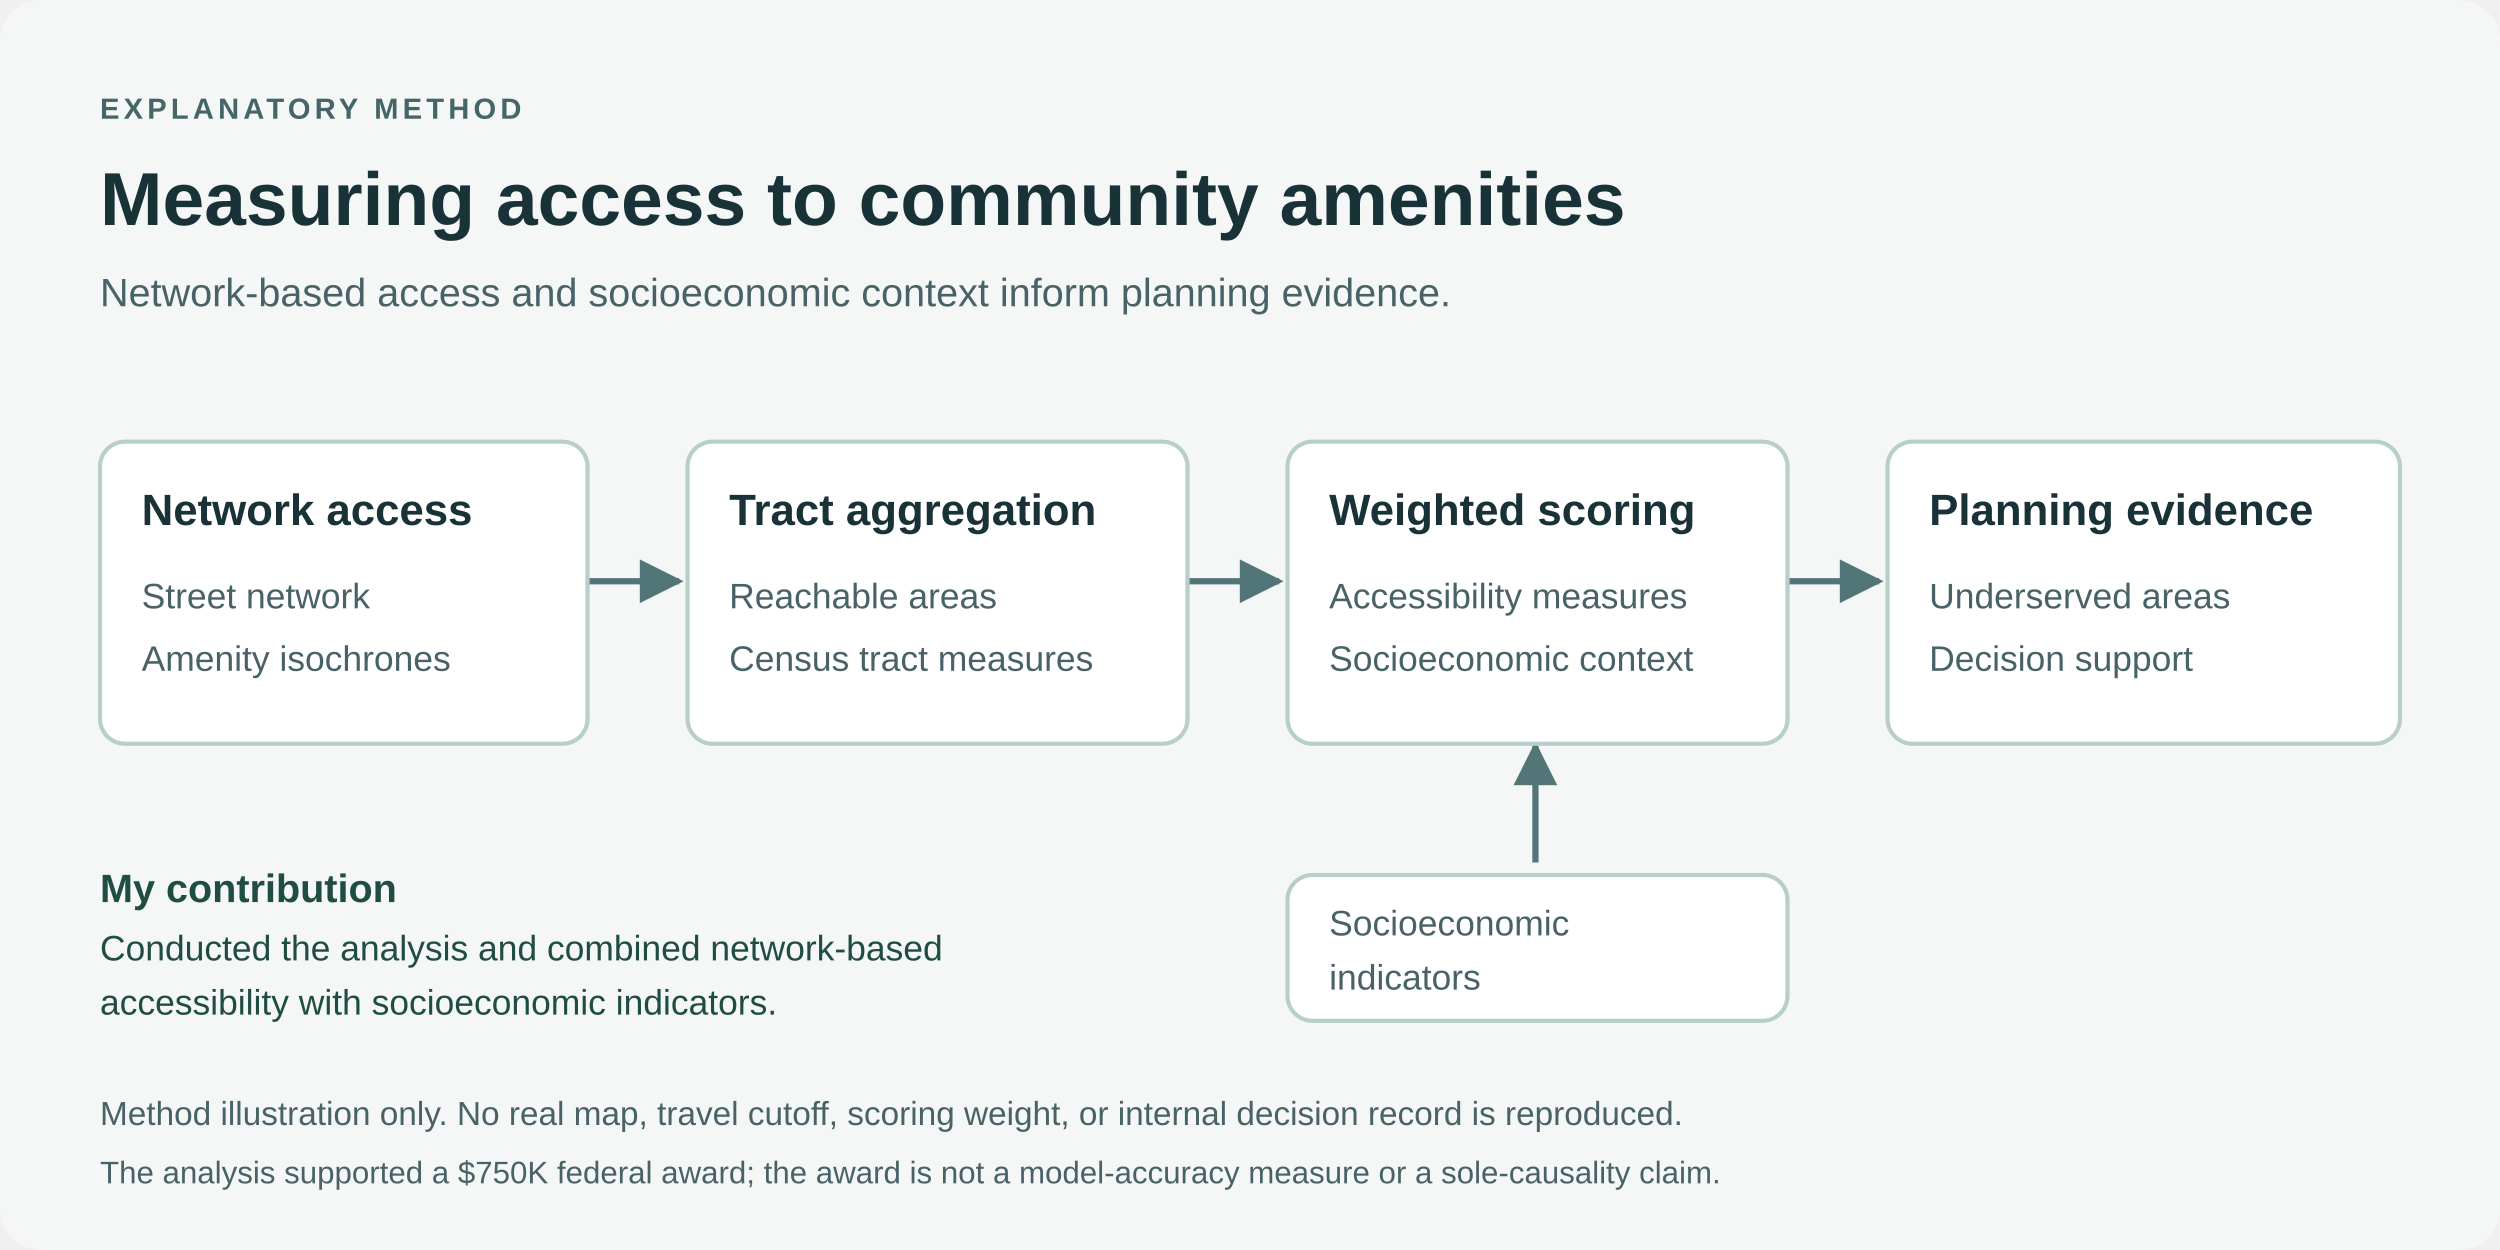
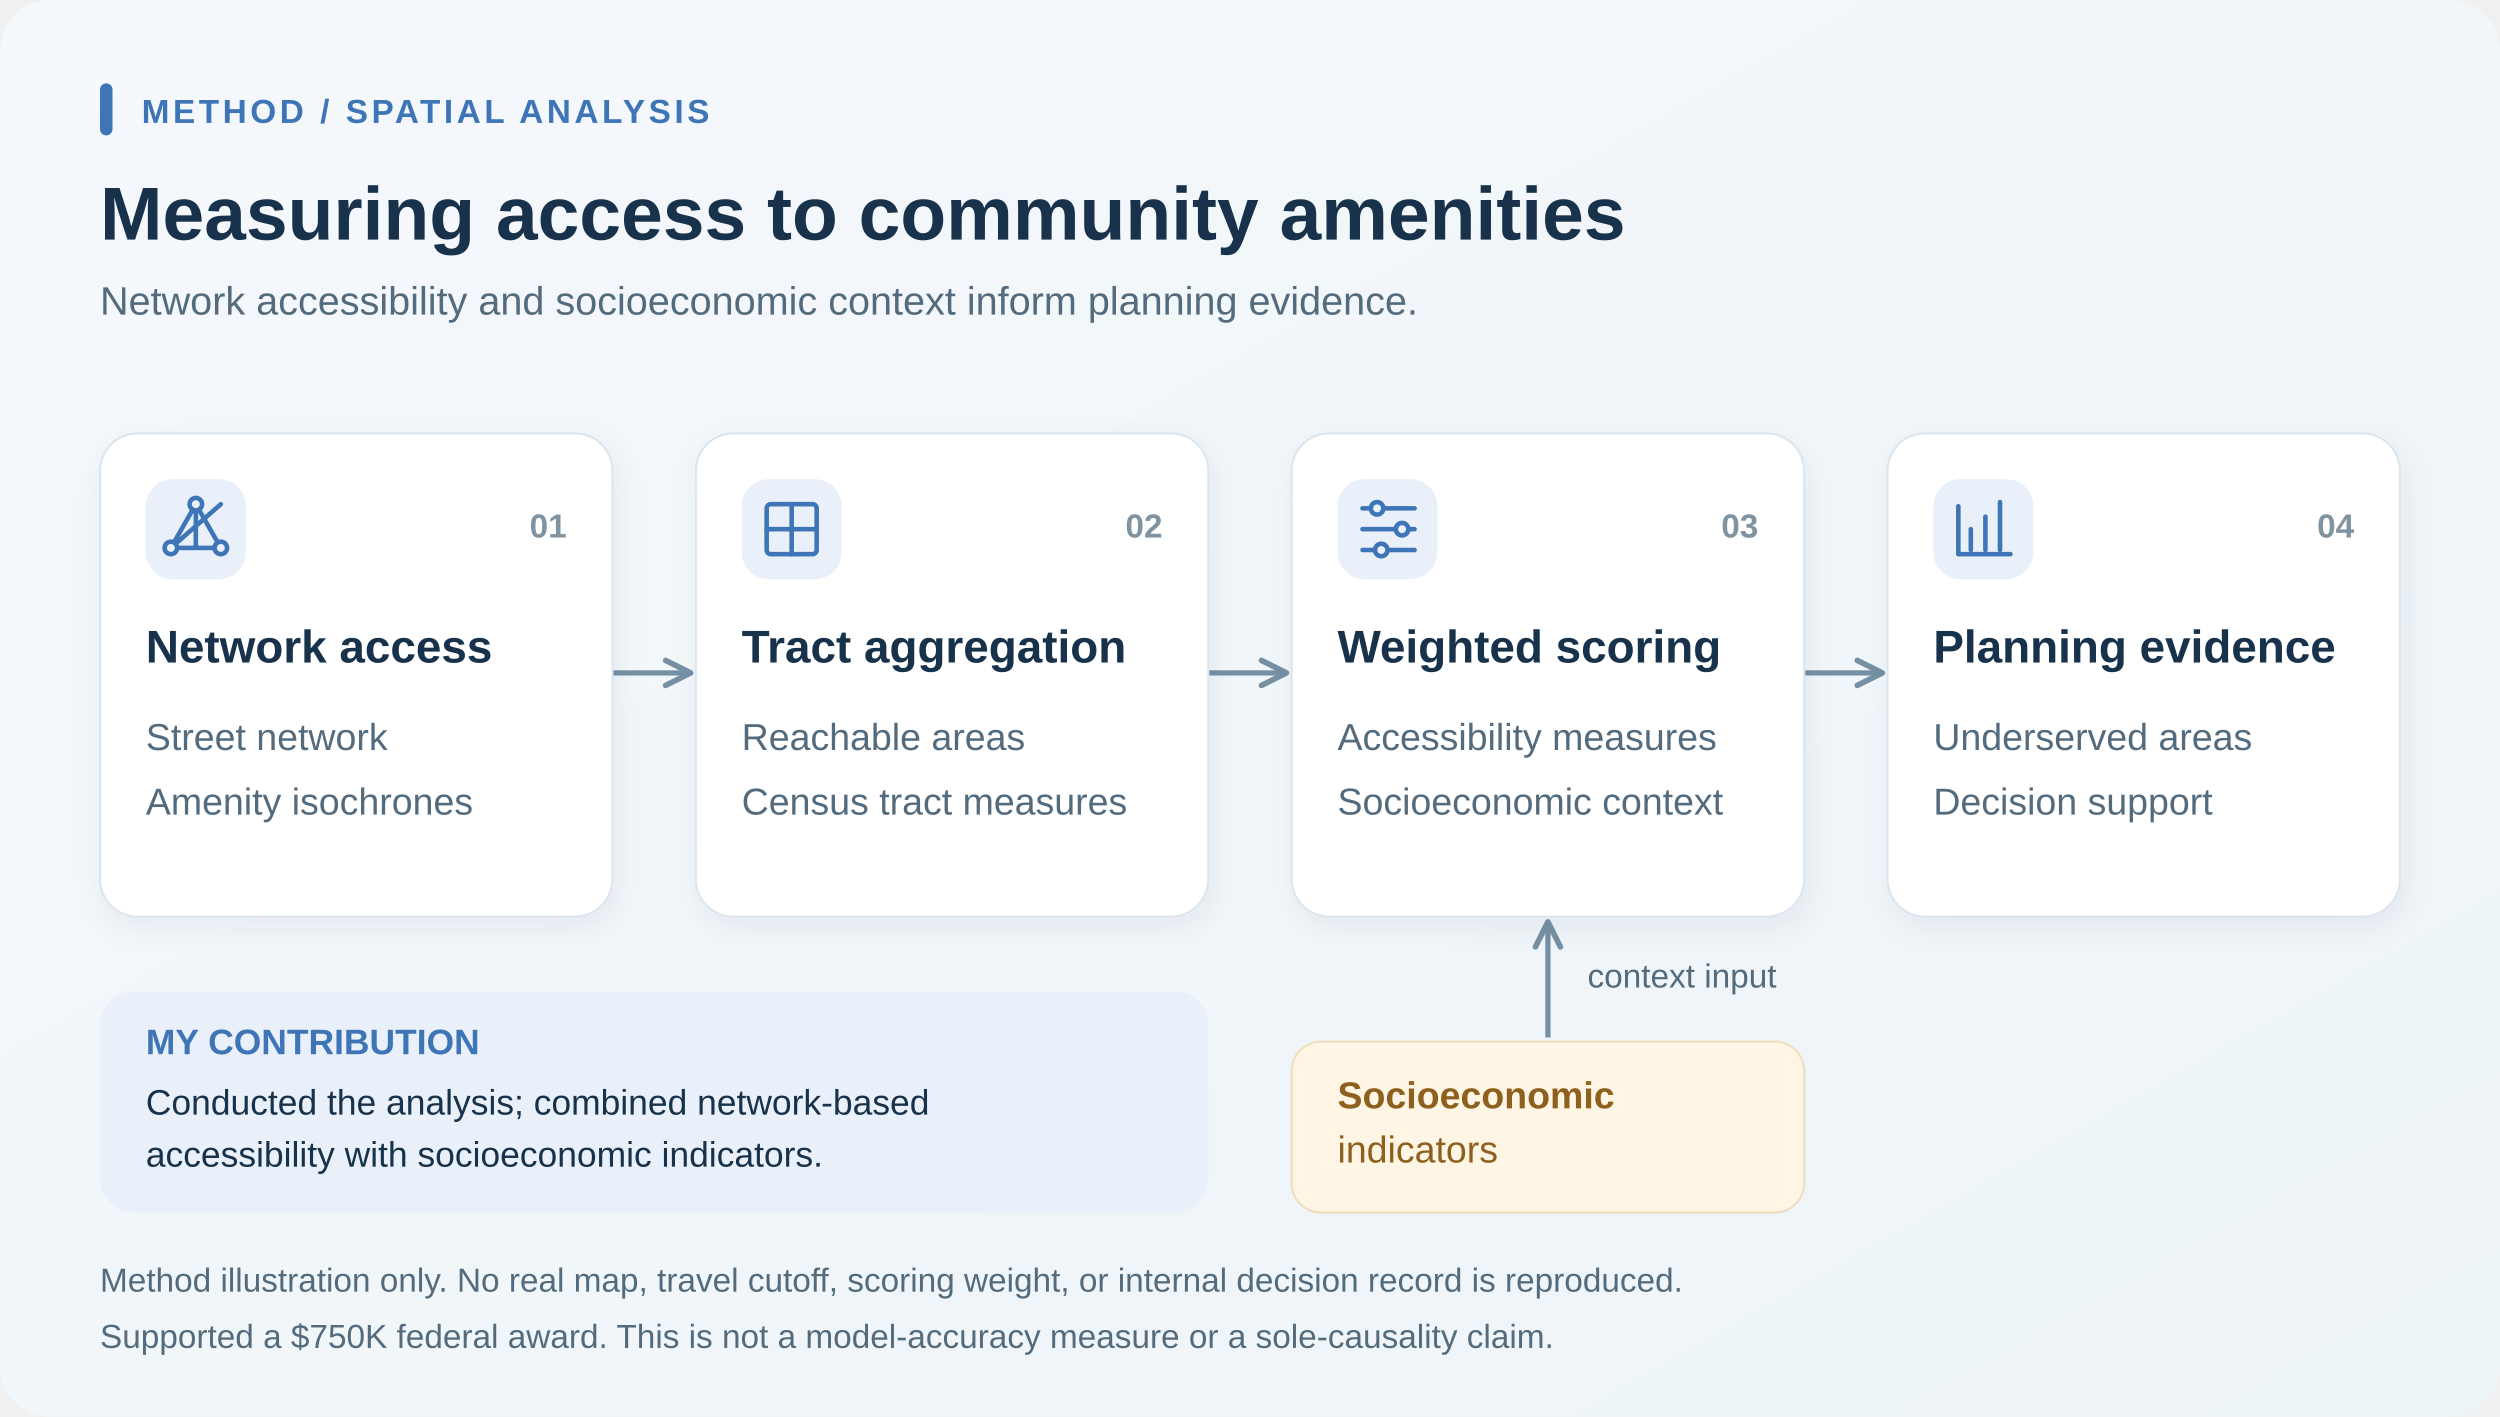
- <svg xmlns="http://www.w3.org/2000/svg" width="1200" height="600" viewBox="0 0 1200 600" role="img" aria-labelledby="title desc">
+ <svg xmlns="http://www.w3.org/2000/svg" width="1200" height="680" viewBox="0 0 1200 680" role="img" aria-labelledby="title desc">
  <defs>
-     <marker id="arrow" viewBox="0 0 10 10" refX="9" refY="5" markerWidth="7" markerHeight="7" orient="auto-start-reverse">
-       <path d="M0 0 10 5 0 10Z" fill="#527678" />
+     <linearGradient id="wash" x2="1" y2="1">
+       <stop stop-color="#f5f8fc" />
+       <stop offset="1" stop-color="#edf4f7" />
+     </linearGradient>
+     <filter id="shadow" x="-10%" y="-10%" width="120%" height="130%">
+       <feDropShadow dy="5" stdDeviation="7" flood-color="#17324a" flood-opacity=".055" />
+     </filter>
+     <marker id="arrow" viewBox="0 0 10 10" refX="8" refY="5" markerWidth="6" markerHeight="6" orient="auto">
+       <path d="M1 1 9 5 1 9" fill="none" stroke="#7590a4" stroke-width="1.8" stroke-linecap="round" stroke-linejoin="round" />
    </marker>
  </defs>
-   <rect width="1200" height="600" rx="20" fill="#f4f7f6" />
+   <rect width="1200" height="680" rx="24" fill="url(#wash)" />
  <g font-family="Arial, Helvetica, sans-serif">
-     <text x="48" y="57" font-size="14" font-weight="700" letter-spacing="2" fill="#456669">EXPLANATORY METHOD</text>
-     <text x="48" y="108" font-size="36" font-weight="700" fill="#183237">Measuring access to community amenities</text>
-     <text x="48" y="147" font-size="19" fill="#486267">Network-based access and socioeconomic context inform planning evidence.</text>
-     <g stroke="#527678" stroke-width="3" fill="none" marker-end="url(#arrow)">
-       <path d="M282 279H326" />
-       <path d="M570 279H614" />
-       <path d="M858 279H902" />
-       <path d="M737 414V358" />
+     <rect x="48" y="40" width="6" height="25" rx="3" fill="#3e75b6" />
+     <text x="68" y="59" font-size="16" font-weight="700" letter-spacing="1.7" fill="#3e75b6">METHOD / SPATIAL ANALYSIS</text>
+     <text x="48" y="115" font-size="36" font-weight="700" fill="#17324a">Measuring access to community amenities</text>
+     <text x="48" y="151" font-size="19" fill="#536b7d">Network accessibility and socioeconomic context inform planning evidence.</text>
+     <g fill="none" stroke="#7590a4" stroke-width="2.5" marker-end="url(#arrow)">
+       <path d="M294 323H330" />
+       <path d="M580 323H616" />
+       <path d="M866 323H902" />
+       <path d="M743 498V444" />
    </g>
-     <g fill="#ffffff" stroke="#b8cecb" stroke-width="2">
-       <rect x="48" y="212" width="234" height="145" rx="12" />
-       <rect x="330" y="212" width="240" height="145" rx="12" />
-       <rect x="618" y="212" width="240" height="145" rx="12" />
-       <rect x="906" y="212" width="246" height="145" rx="12" />
-       <rect x="618" y="420" width="240" height="70" rx="12" />
+     <g fill="#fff" stroke="#dbe5ed" filter="url(#shadow)">
+       <rect x="48" y="208" width="246" height="232" rx="18" />
+       <rect x="334" y="208" width="246" height="232" rx="18" />
+       <rect x="620" y="208" width="246" height="232" rx="18" />
+       <rect x="906" y="208" width="246" height="232" rx="18" />
    </g>
-     <g fill="#183237" font-size="21" font-weight="700">
-       <text x="68" y="252">Network access</text>
-       <text x="350" y="252">Tract aggregation</text>
-       <text x="638" y="252">Weighted scoring</text>
-       <text x="926" y="252">Planning evidence</text>
+     <g fill="#eaf0f9">
+       <rect x="70" y="230" width="48" height="48" rx="13" />
+       <rect x="356" y="230" width="48" height="48" rx="13" />
+       <rect x="642" y="230" width="48" height="48" rx="13" />
+       <rect x="928" y="230" width="48" height="48" rx="13" />
    </g>
-     <g fill="#486267" font-size="17">
-       <text x="68" y="292">Street network</text>
-       <text x="68" y="322">Amenity isochrones</text>
-       <text x="350" y="292">Reachable areas</text>
-       <text x="350" y="322">Census tract measures</text>
-       <text x="638" y="292">Accessibility measures</text>
-       <text x="638" y="322">Socioeconomic context</text>
-       <text x="926" y="292">Underserved areas</text>
-       <text x="926" y="322">Decision support</text>
-       <text x="638" y="449">Socioeconomic</text>
-       <text x="638" y="475">indicators</text>
+     <g fill="none" stroke="#3e75b6" stroke-width="2.2" stroke-linecap="round" stroke-linejoin="round">
+       <path d="M82 263 94 242l12 21H82m0 0 24-21m-12 0v21" />
+       <circle cx="94" cy="242" r="3" fill="#eaf0f9" />
+       <circle cx="82" cy="263" r="3" fill="#eaf0f9" />
+       <circle cx="106" cy="263" r="3" fill="#eaf0f9" />
+       <rect x="368" y="242" width="24" height="24" rx="2" />
+       <path d="M380 242v24m-12-12h24" />
+       <path d="M654 244h25m-25 10h25m-25 10h25" />
+       <circle cx="661" cy="244" r="3" fill="#eaf0f9" />
+       <circle cx="673" cy="254" r="3" fill="#eaf0f9" />
+       <circle cx="663" cy="264" r="3" fill="#eaf0f9" />
+       <path d="M940 266v-23m0 23h25m-19-2v-10m7 10v-16m7 16v-23" />
    </g>
-     <text x="48" y="433" font-size="19" font-weight="700" fill="#204d43">My contribution</text>
-     <text x="48" y="461" font-size="17" fill="#204d43">Conducted the analysis and combined network-based</text>
-     <text x="48" y="487" font-size="17" fill="#204d43">accessibility with socioeconomic indicators.</text>
-     <text x="48" y="540" font-size="16" fill="#486267">Method illustration only. No real map, travel cutoff, scoring weight, or internal decision record is reproduced.</text>
-     <text x="48" y="568" font-size="15" fill="#486267">The analysis supported a $750K federal award; the award is not a model-accuracy measure or a sole-causality claim.</text>
+     <g fill="#8093a1" font-size="16" font-weight="700" text-anchor="end">
+       <text x="272" y="258">01</text>
+       <text x="558" y="258">02</text>
+       <text x="844" y="258">03</text>
+       <text x="1130" y="258">04</text>
+     </g>
+     <g fill="#17324a" font-size="22" font-weight="700">
+       <text x="70" y="318">Network access</text>
+       <text x="356" y="318">Tract aggregation</text>
+       <text x="642" y="318">Weighted scoring</text>
+       <text x="928" y="318">Planning evidence</text>
+     </g>
+     <g fill="#536b7d" font-size="18">
+       <text x="70" y="360">Street network</text>
+       <text x="70" y="391">Amenity isochrones</text>
+       <text x="356" y="360">Reachable areas</text>
+       <text x="356" y="391">Census tract measures</text>
+       <text x="642" y="360">Accessibility measures</text>
+       <text x="642" y="391">Socioeconomic context</text>
+       <text x="928" y="360">Underserved areas</text>
+       <text x="928" y="391">Decision support</text>
+     </g>
+     <rect x="48" y="476" width="532" height="106" rx="16" fill="#eaf0f9" />
+     <text x="70" y="506" font-size="17" font-weight="700" fill="#3e75b6">MY CONTRIBUTION</text>
+     <text x="70" y="535" font-size="17" fill="#17324a">Conducted the analysis; combined network-based</text>
+     <text x="70" y="560" font-size="17" fill="#17324a">accessibility with socioeconomic indicators.</text>
+     <rect x="620" y="500" width="246" height="82" rx="14" fill="#fff5e5" stroke="#efdebe" />
+     <text x="642" y="532" font-size="18" font-weight="700" fill="#8e601d">Socioeconomic</text>
+     <text x="642" y="558" font-size="18" fill="#8e601d">indicators</text>
+     <text x="762" y="474" font-size="16" fill="#536b7d">context input</text>
+     <text x="48" y="620" font-size="16" fill="#536b7d">Method illustration only. No real map, travel cutoff, scoring weight, or internal decision record is reproduced.</text>
+     <text x="48" y="647" font-size="16" fill="#536b7d">Supported a $750K federal award. This is not a model-accuracy measure or a sole-causality claim.</text>
  </g>
</svg>
